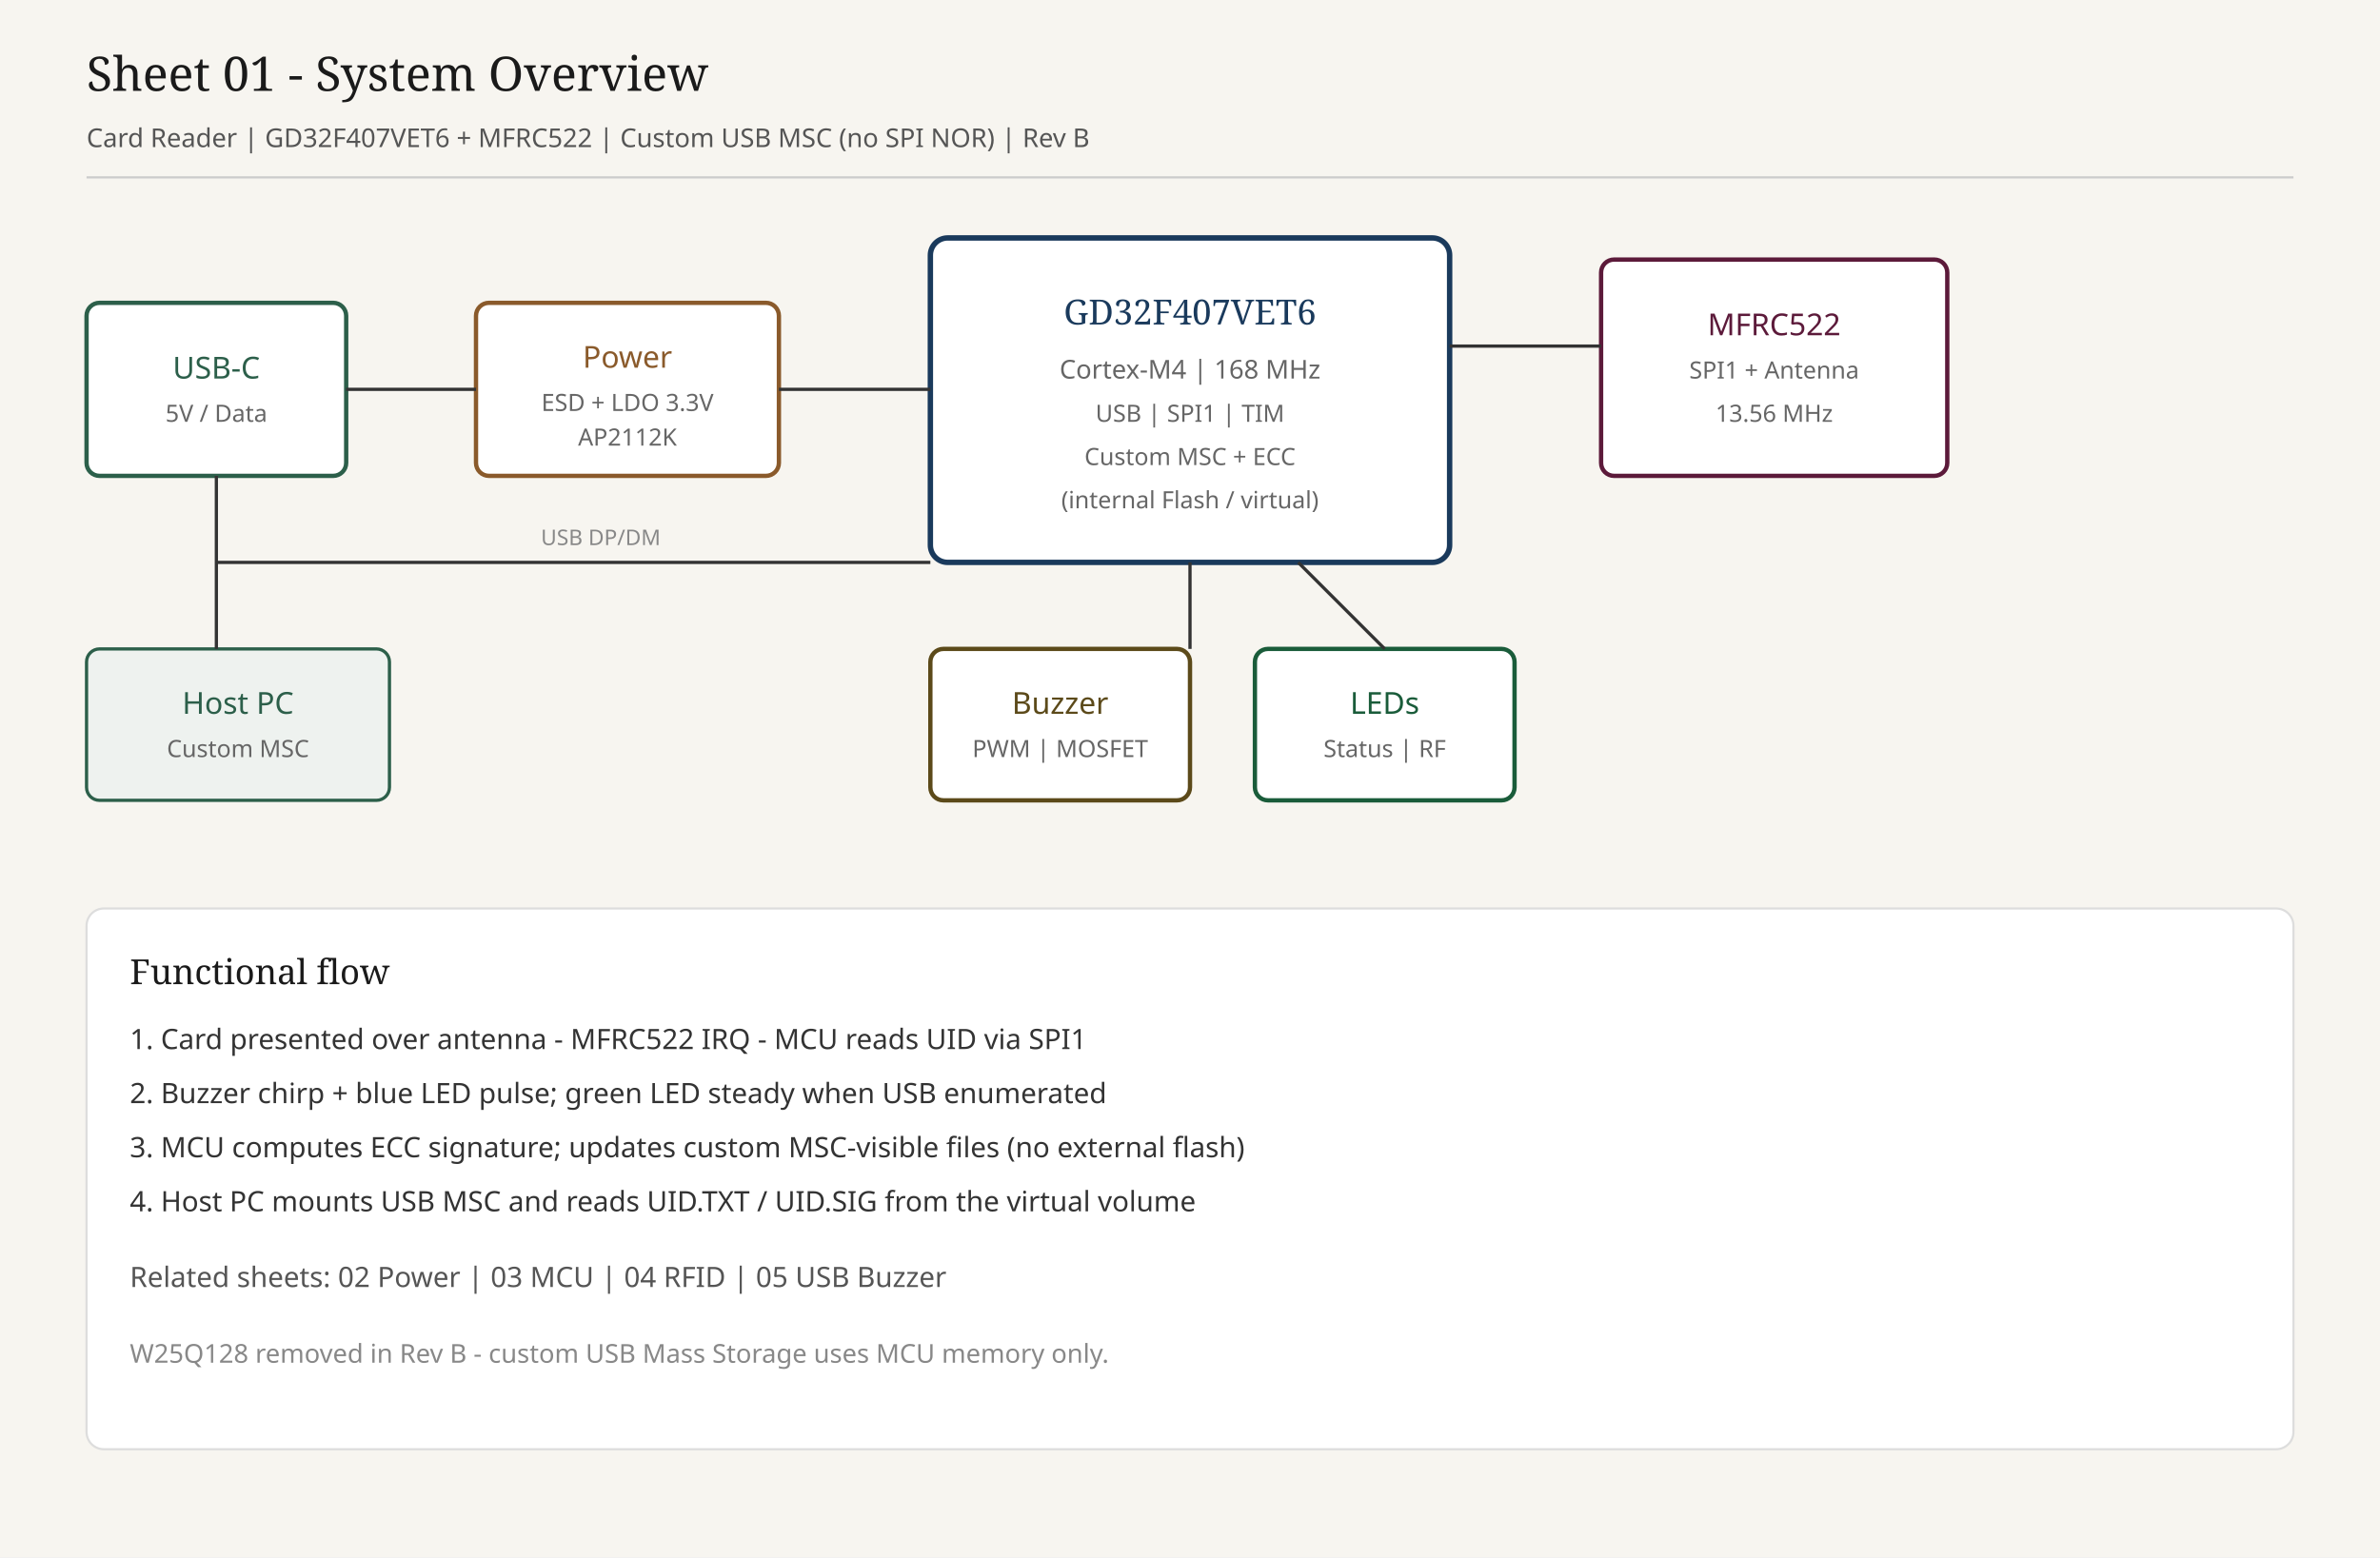
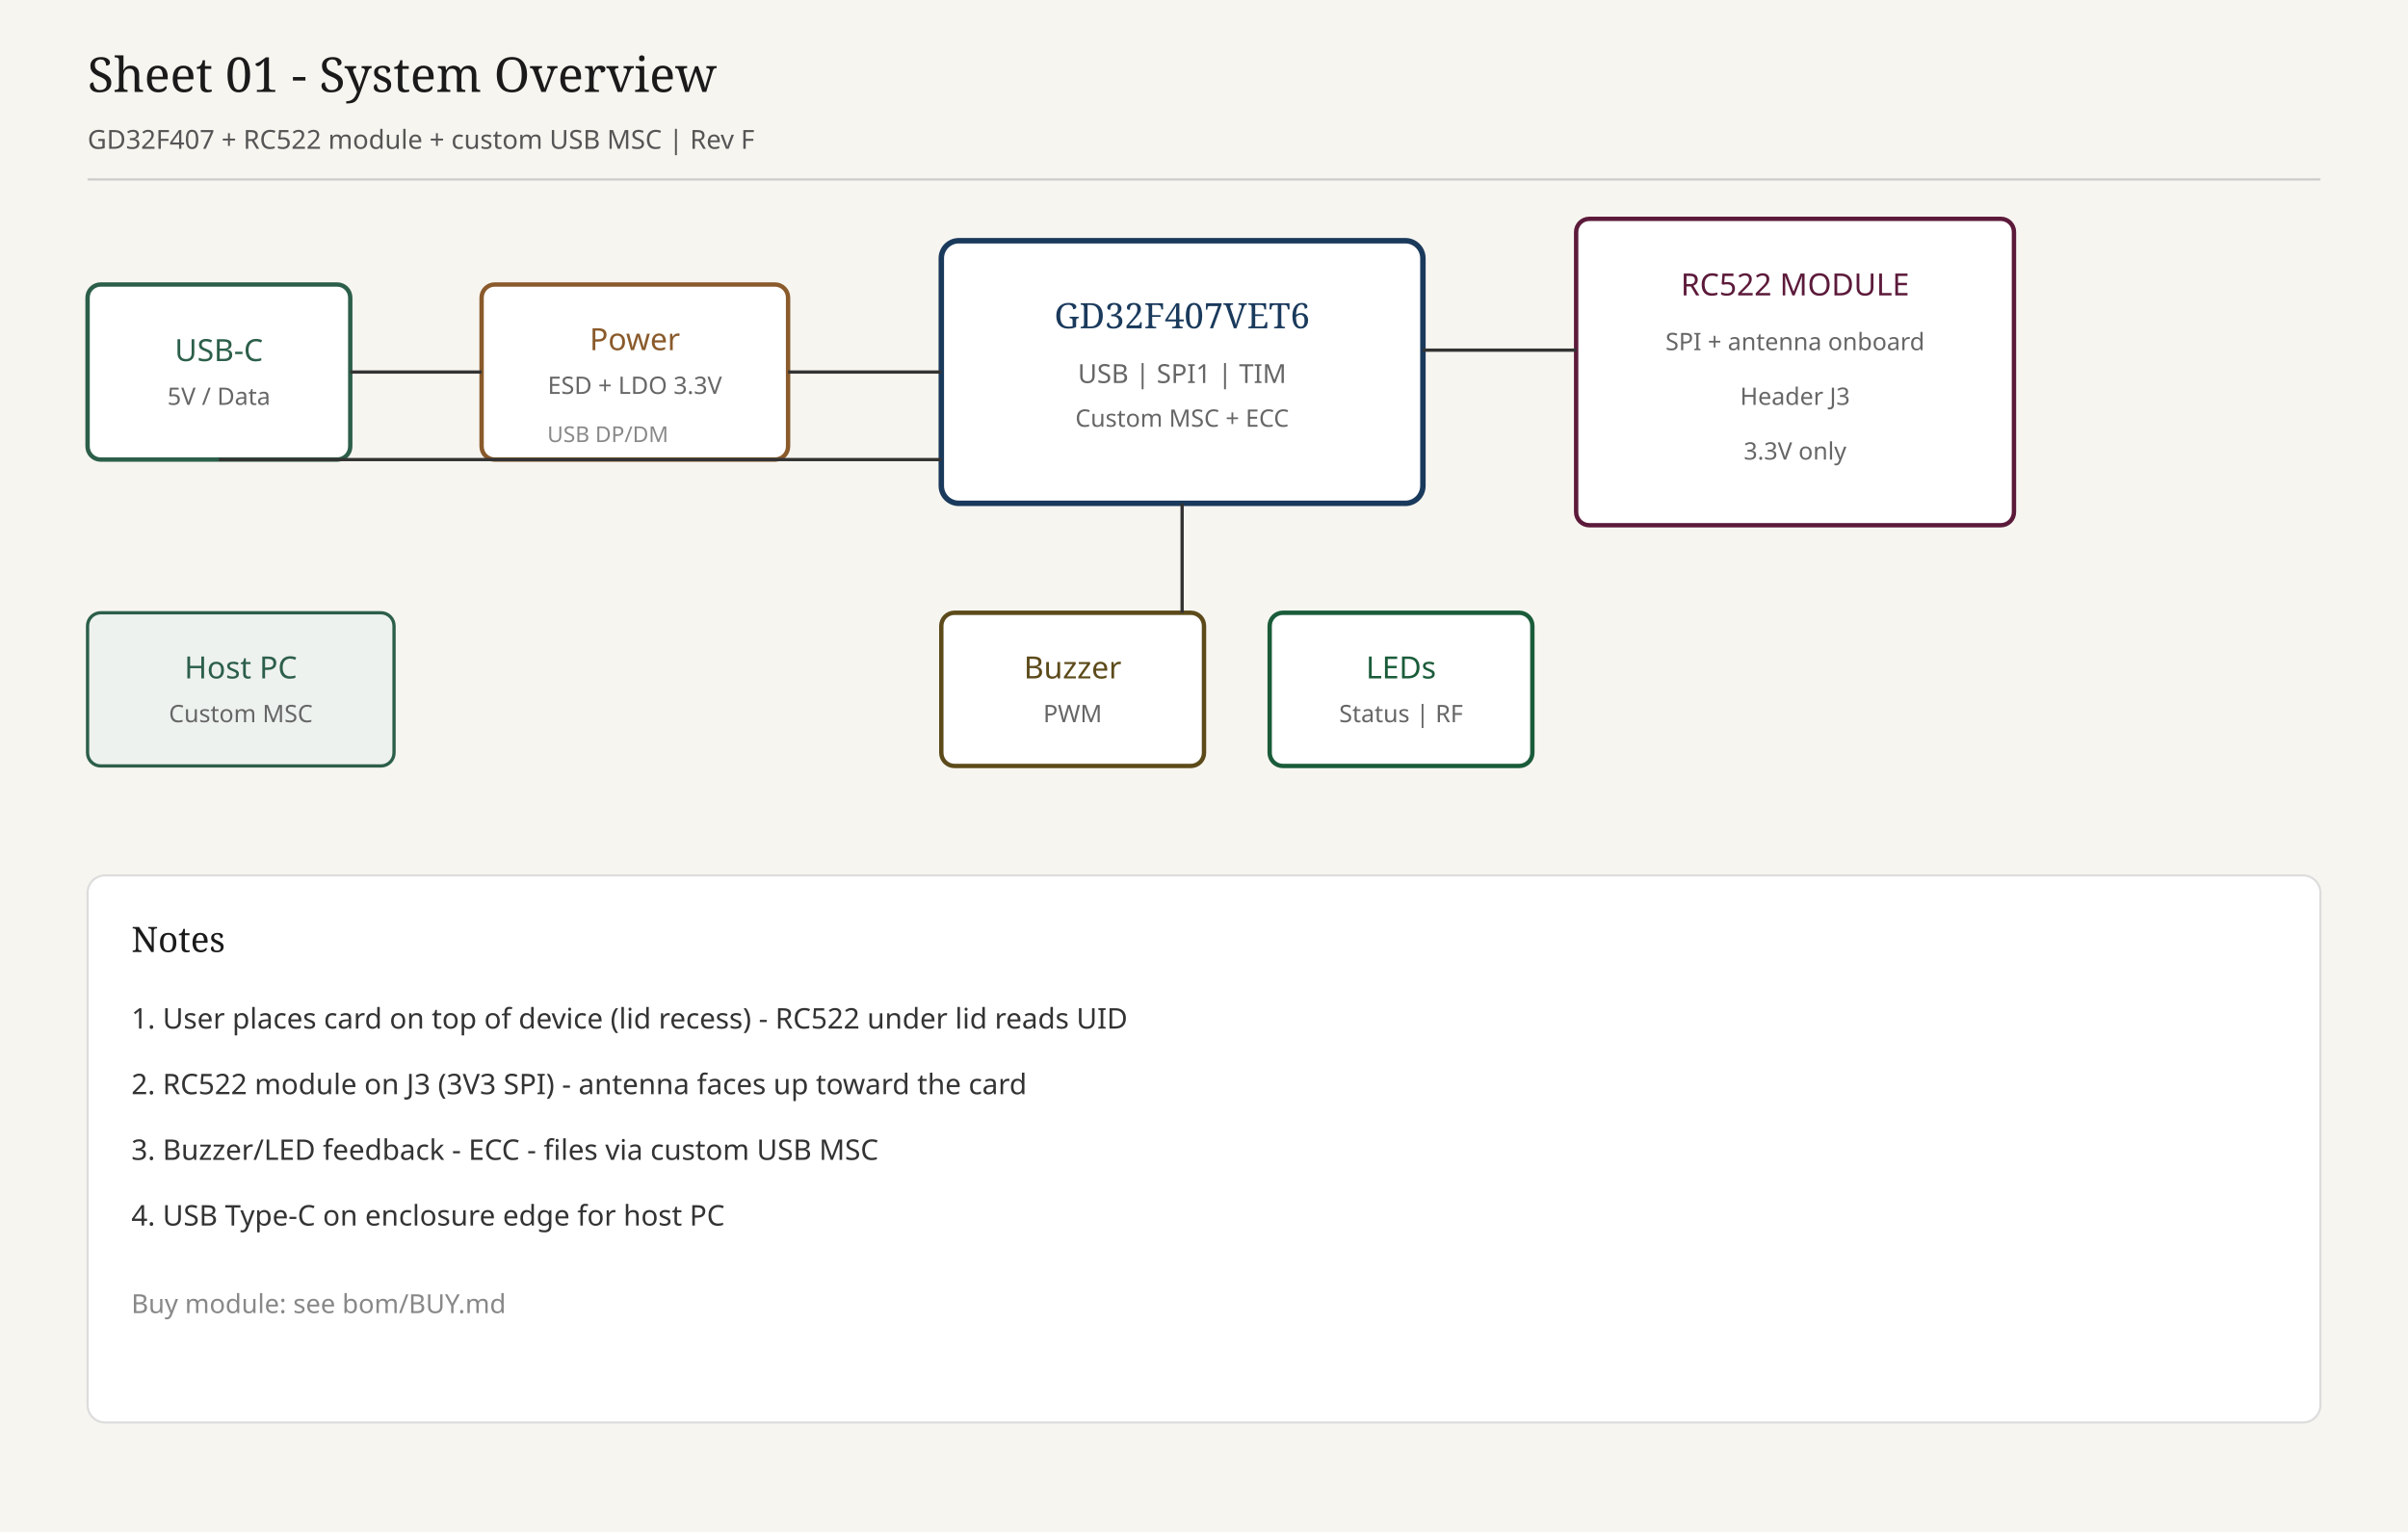
- <svg xmlns="http://www.w3.org/2000/svg" width="1100" height="720" viewBox="0 0 1100 720">
-   <rect width="1100" height="720" fill="#f7f5f0" />
+ <svg xmlns="http://www.w3.org/2000/svg" width="1100" height="700" viewBox="0 0 1100 700">
+   <rect width="1100" height="700" fill="#f7f5f0" />
  <text x="40" y="42" font-family="Georgia, serif" font-size="22" fill="#1a1a1a">Sheet 01 - System Overview</text>
-   <text x="40" y="68" font-family="Segoe UI, sans-serif" font-size="12" fill="#555">Card Reader | GD32F407VET6 + MFRC522 | Custom USB MSC (no SPI NOR) | Rev B</text>
+   <text x="40" y="68" font-family="Segoe UI, sans-serif" font-size="12" fill="#555">GD32F407 + RC522 module + custom USB MSC | Rev F</text>
  <line x1="40" y1="82" x2="1060" y2="82" stroke="#ccc" />
-   <rect x="40" y="140" width="120" height="80" rx="6" fill="#fff" stroke="#2c5f4a" stroke-width="2" />
-   <text x="100" y="175" text-anchor="middle" font-family="Segoe UI, sans-serif" font-size="14" fill="#2c5f4a">USB-C</text>
-   <text x="100" y="195" text-anchor="middle" font-family="Segoe UI, sans-serif" font-size="11" fill="#666">5V / Data</text>
-   <rect x="220" y="140" width="140" height="80" rx="6" fill="#fff" stroke="#8a5a2b" stroke-width="2" />
-   <text x="290" y="170" text-anchor="middle" font-family="Segoe UI, sans-serif" font-size="14" fill="#8a5a2b">Power</text>
-   <text x="290" y="190" text-anchor="middle" font-family="Segoe UI, sans-serif" font-size="11" fill="#666">ESD + LDO 3.3V</text>
-   <text x="290" y="206" text-anchor="middle" font-family="Segoe UI, sans-serif" font-size="11" fill="#666">AP2112K</text>
-   <rect x="430" y="110" width="240" height="150" rx="8" fill="#fff" stroke="#1a3a5c" stroke-width="2.5" />
-   <text x="550" y="150" text-anchor="middle" font-family="Georgia, serif" font-size="16" fill="#1a3a5c">GD32F407VET6</text>
-   <text x="550" y="175" text-anchor="middle" font-family="Segoe UI, sans-serif" font-size="12" fill="#666">Cortex-M4 | 168 MHz</text>
-   <text x="550" y="195" text-anchor="middle" font-family="Segoe UI, sans-serif" font-size="11" fill="#666">USB | SPI1 | TIM</text>
-   <text x="550" y="215" text-anchor="middle" font-family="Segoe UI, sans-serif" font-size="11" fill="#666">Custom MSC + ECC</text>
-   <text x="550" y="235" text-anchor="middle" font-family="Segoe UI, sans-serif" font-size="11" fill="#666">(internal Flash / virtual)</text>
-   <rect x="740" y="120" width="160" height="100" rx="6" fill="#fff" stroke="#5c1a3a" stroke-width="2" />
-   <text x="820" y="155" text-anchor="middle" font-family="Segoe UI, sans-serif" font-size="14" fill="#5c1a3a">MFRC522</text>
-   <text x="820" y="175" text-anchor="middle" font-family="Segoe UI, sans-serif" font-size="11" fill="#666">SPI1 + Antenna</text>
-   <text x="820" y="195" text-anchor="middle" font-family="Segoe UI, sans-serif" font-size="11" fill="#666">13.56 MHz</text>
-   <rect x="430" y="300" width="120" height="70" rx="6" fill="#fff" stroke="#5c4a1a" stroke-width="2" />
-   <text x="490" y="330" text-anchor="middle" font-family="Segoe UI, sans-serif" font-size="14" fill="#5c4a1a">Buzzer</text>
-   <text x="490" y="350" text-anchor="middle" font-family="Segoe UI, sans-serif" font-size="11" fill="#666">PWM | MOSFET</text>
-   <rect x="580" y="300" width="120" height="70" rx="6" fill="#fff" stroke="#1a5c3a" stroke-width="2" />
-   <text x="640" y="330" text-anchor="middle" font-family="Segoe UI, sans-serif" font-size="14" fill="#1a5c3a">LEDs</text>
-   <text x="640" y="350" text-anchor="middle" font-family="Segoe UI, sans-serif" font-size="11" fill="#666">Status | RF</text>
-   <rect x="40" y="300" width="140" height="70" rx="6" fill="#eef2ef" stroke="#2c5f4a" stroke-width="1.5" />
-   <text x="110" y="330" text-anchor="middle" font-family="Segoe UI, sans-serif" font-size="14" fill="#2c5f4a">Host PC</text>
-   <text x="110" y="350" text-anchor="middle" font-family="Segoe UI, sans-serif" font-size="11" fill="#666">Custom MSC</text>
-   <line x1="160" y1="180" x2="220" y2="180" stroke="#333" stroke-width="1.5" />
-   <line x1="360" y1="180" x2="430" y2="180" stroke="#333" stroke-width="1.5" />
-   <line x1="670" y1="160" x2="740" y2="160" stroke="#333" stroke-width="1.5" />
-   <line x1="550" y1="260" x2="550" y2="300" stroke="#333" stroke-width="1.5" />
-   <line x1="600" y1="260" x2="640" y2="300" stroke="#333" stroke-width="1.5" />
-   <line x1="100" y1="220" x2="100" y2="300" stroke="#333" stroke-width="1.5" />
-   <path d="M100 260 H430" stroke="#333" stroke-width="1.5" fill="none" />
-   <text x="250" y="252" font-family="Segoe UI, sans-serif" font-size="10" fill="#888">USB DP/DM</text>
-   <rect x="40" y="420" width="1020" height="250" rx="8" fill="#fff" stroke="#ddd" />
-   <text x="60" y="455" font-family="Georgia, serif" font-size="16" fill="#1a1a1a">Functional flow</text>
-   <text x="60" y="485" font-family="Segoe UI, sans-serif" font-size="13" fill="#333">1. Card presented over antenna - MFRC522 IRQ - MCU reads UID via SPI1</text>
-   <text x="60" y="510" font-family="Segoe UI, sans-serif" font-size="13" fill="#333">2. Buzzer chirp + blue LED pulse; green LED steady when USB enumerated</text>
-   <text x="60" y="535" font-family="Segoe UI, sans-serif" font-size="13" fill="#333">3. MCU computes ECC signature; updates custom MSC-visible files (no external flash)</text>
-   <text x="60" y="560" font-family="Segoe UI, sans-serif" font-size="13" fill="#333">4. Host PC mounts USB MSC and reads UID.TXT / UID.SIG from the virtual volume</text>
-   <text x="60" y="595" font-family="Segoe UI, sans-serif" font-size="13" fill="#555">Related sheets: 02 Power | 03 MCU | 04 RFID | 05 USB Buzzer</text>
-   <text x="60" y="630" font-family="Segoe UI, sans-serif" font-size="12" fill="#888">W25Q128 removed in Rev B - custom USB Mass Storage uses MCU memory only.</text>
+   <rect x="40" y="130" width="120" height="80" rx="6" fill="#fff" stroke="#2c5f4a" stroke-width="2" />
+   <text x="100" y="165" text-anchor="middle" font-family="Segoe UI, sans-serif" font-size="14" fill="#2c5f4a">USB-C</text>
+   <text x="100" y="185" text-anchor="middle" font-family="Segoe UI, sans-serif" font-size="11" fill="#666">5V / Data</text>
+   <rect x="220" y="130" width="140" height="80" rx="6" fill="#fff" stroke="#8a5a2b" stroke-width="2" />
+   <text x="290" y="160" text-anchor="middle" font-family="Segoe UI, sans-serif" font-size="14" fill="#8a5a2b">Power</text>
+   <text x="290" y="180" text-anchor="middle" font-family="Segoe UI, sans-serif" font-size="11" fill="#666">ESD + LDO 3.3V</text>
+   <rect x="430" y="110" width="220" height="120" rx="8" fill="#fff" stroke="#1a3a5c" stroke-width="2.5" />
+   <text x="540" y="150" text-anchor="middle" font-family="Georgia, serif" font-size="16" fill="#1a3a5c">GD32F407VET6</text>
+   <text x="540" y="175" text-anchor="middle" font-family="Segoe UI, sans-serif" font-size="12" fill="#666">USB | SPI1 | TIM</text>
+   <text x="540" y="195" text-anchor="middle" font-family="Segoe UI, sans-serif" font-size="11" fill="#666">Custom MSC + ECC</text>
+   <rect x="720" y="100" width="200" height="140" rx="6" fill="#fff" stroke="#5c1a3a" stroke-width="2" />
+   <text x="820" y="135" text-anchor="middle" font-family="Segoe UI, sans-serif" font-size="14" fill="#5c1a3a">RC522 MODULE</text>
+   <text x="820" y="160" text-anchor="middle" font-family="Segoe UI, sans-serif" font-size="11" fill="#666">SPI + antenna onboard</text>
+   <text x="820" y="185" text-anchor="middle" font-family="Segoe UI, sans-serif" font-size="11" fill="#666">Header J3</text>
+   <text x="820" y="210" text-anchor="middle" font-family="Segoe UI, sans-serif" font-size="11" fill="#666">3.3V only</text>
+   <rect x="430" y="280" width="120" height="70" rx="6" fill="#fff" stroke="#5c4a1a" stroke-width="2" />
+   <text x="490" y="310" text-anchor="middle" font-family="Segoe UI, sans-serif" font-size="14" fill="#5c4a1a">Buzzer</text>
+   <text x="490" y="330" text-anchor="middle" font-family="Segoe UI, sans-serif" font-size="11" fill="#666">PWM</text>
+   <rect x="580" y="280" width="120" height="70" rx="6" fill="#fff" stroke="#1a5c3a" stroke-width="2" />
+   <text x="640" y="310" text-anchor="middle" font-family="Segoe UI, sans-serif" font-size="14" fill="#1a5c3a">LEDs</text>
+   <text x="640" y="330" text-anchor="middle" font-family="Segoe UI, sans-serif" font-size="11" fill="#666">Status | RF</text>
+   <rect x="40" y="280" width="140" height="70" rx="6" fill="#eef2ef" stroke="#2c5f4a" stroke-width="1.5" />
+   <text x="110" y="310" text-anchor="middle" font-family="Segoe UI, sans-serif" font-size="14" fill="#2c5f4a">Host PC</text>
+   <text x="110" y="330" text-anchor="middle" font-family="Segoe UI, sans-serif" font-size="11" fill="#666">Custom MSC</text>
+   <line x1="160" y1="170" x2="220" y2="170" stroke="#333" stroke-width="1.5" />
+   <line x1="360" y1="170" x2="430" y2="170" stroke="#333" stroke-width="1.5" />
+   <line x1="650" y1="160" x2="720" y2="160" stroke="#333" stroke-width="1.5" />
+   <line x1="540" y1="230" x2="540" y2="280" stroke="#333" stroke-width="1.5" />
+   <path d="M100 210 H430" stroke="#333" stroke-width="1.5" fill="none" />
+   <text x="250" y="202" font-family="Segoe UI, sans-serif" font-size="10" fill="#888">USB DP/DM</text>
+   <rect x="40" y="400" width="1020" height="250" rx="8" fill="#fff" stroke="#ddd" />
+   <text x="60" y="435" font-family="Georgia, serif" font-size="16" fill="#1a1a1a">Notes</text>
+   <text x="60" y="470" font-family="Segoe UI, sans-serif" font-size="13" fill="#333">1. User places card on top of device (lid recess) - RC522 under lid reads UID</text>
+   <text x="60" y="500" font-family="Segoe UI, sans-serif" font-size="13" fill="#333">2. RC522 module on J3 (3V3 SPI) - antenna faces up toward the card</text>
+   <text x="60" y="530" font-family="Segoe UI, sans-serif" font-size="13" fill="#333">3. Buzzer/LED feedback - ECC - files via custom USB MSC</text>
+   <text x="60" y="560" font-family="Segoe UI, sans-serif" font-size="13" fill="#333">4. USB Type-C on enclosure edge for host PC</text>
+   <text x="60" y="600" font-family="Segoe UI, sans-serif" font-size="12" fill="#888">Buy module: see bom/BUY.md</text>
</svg>
